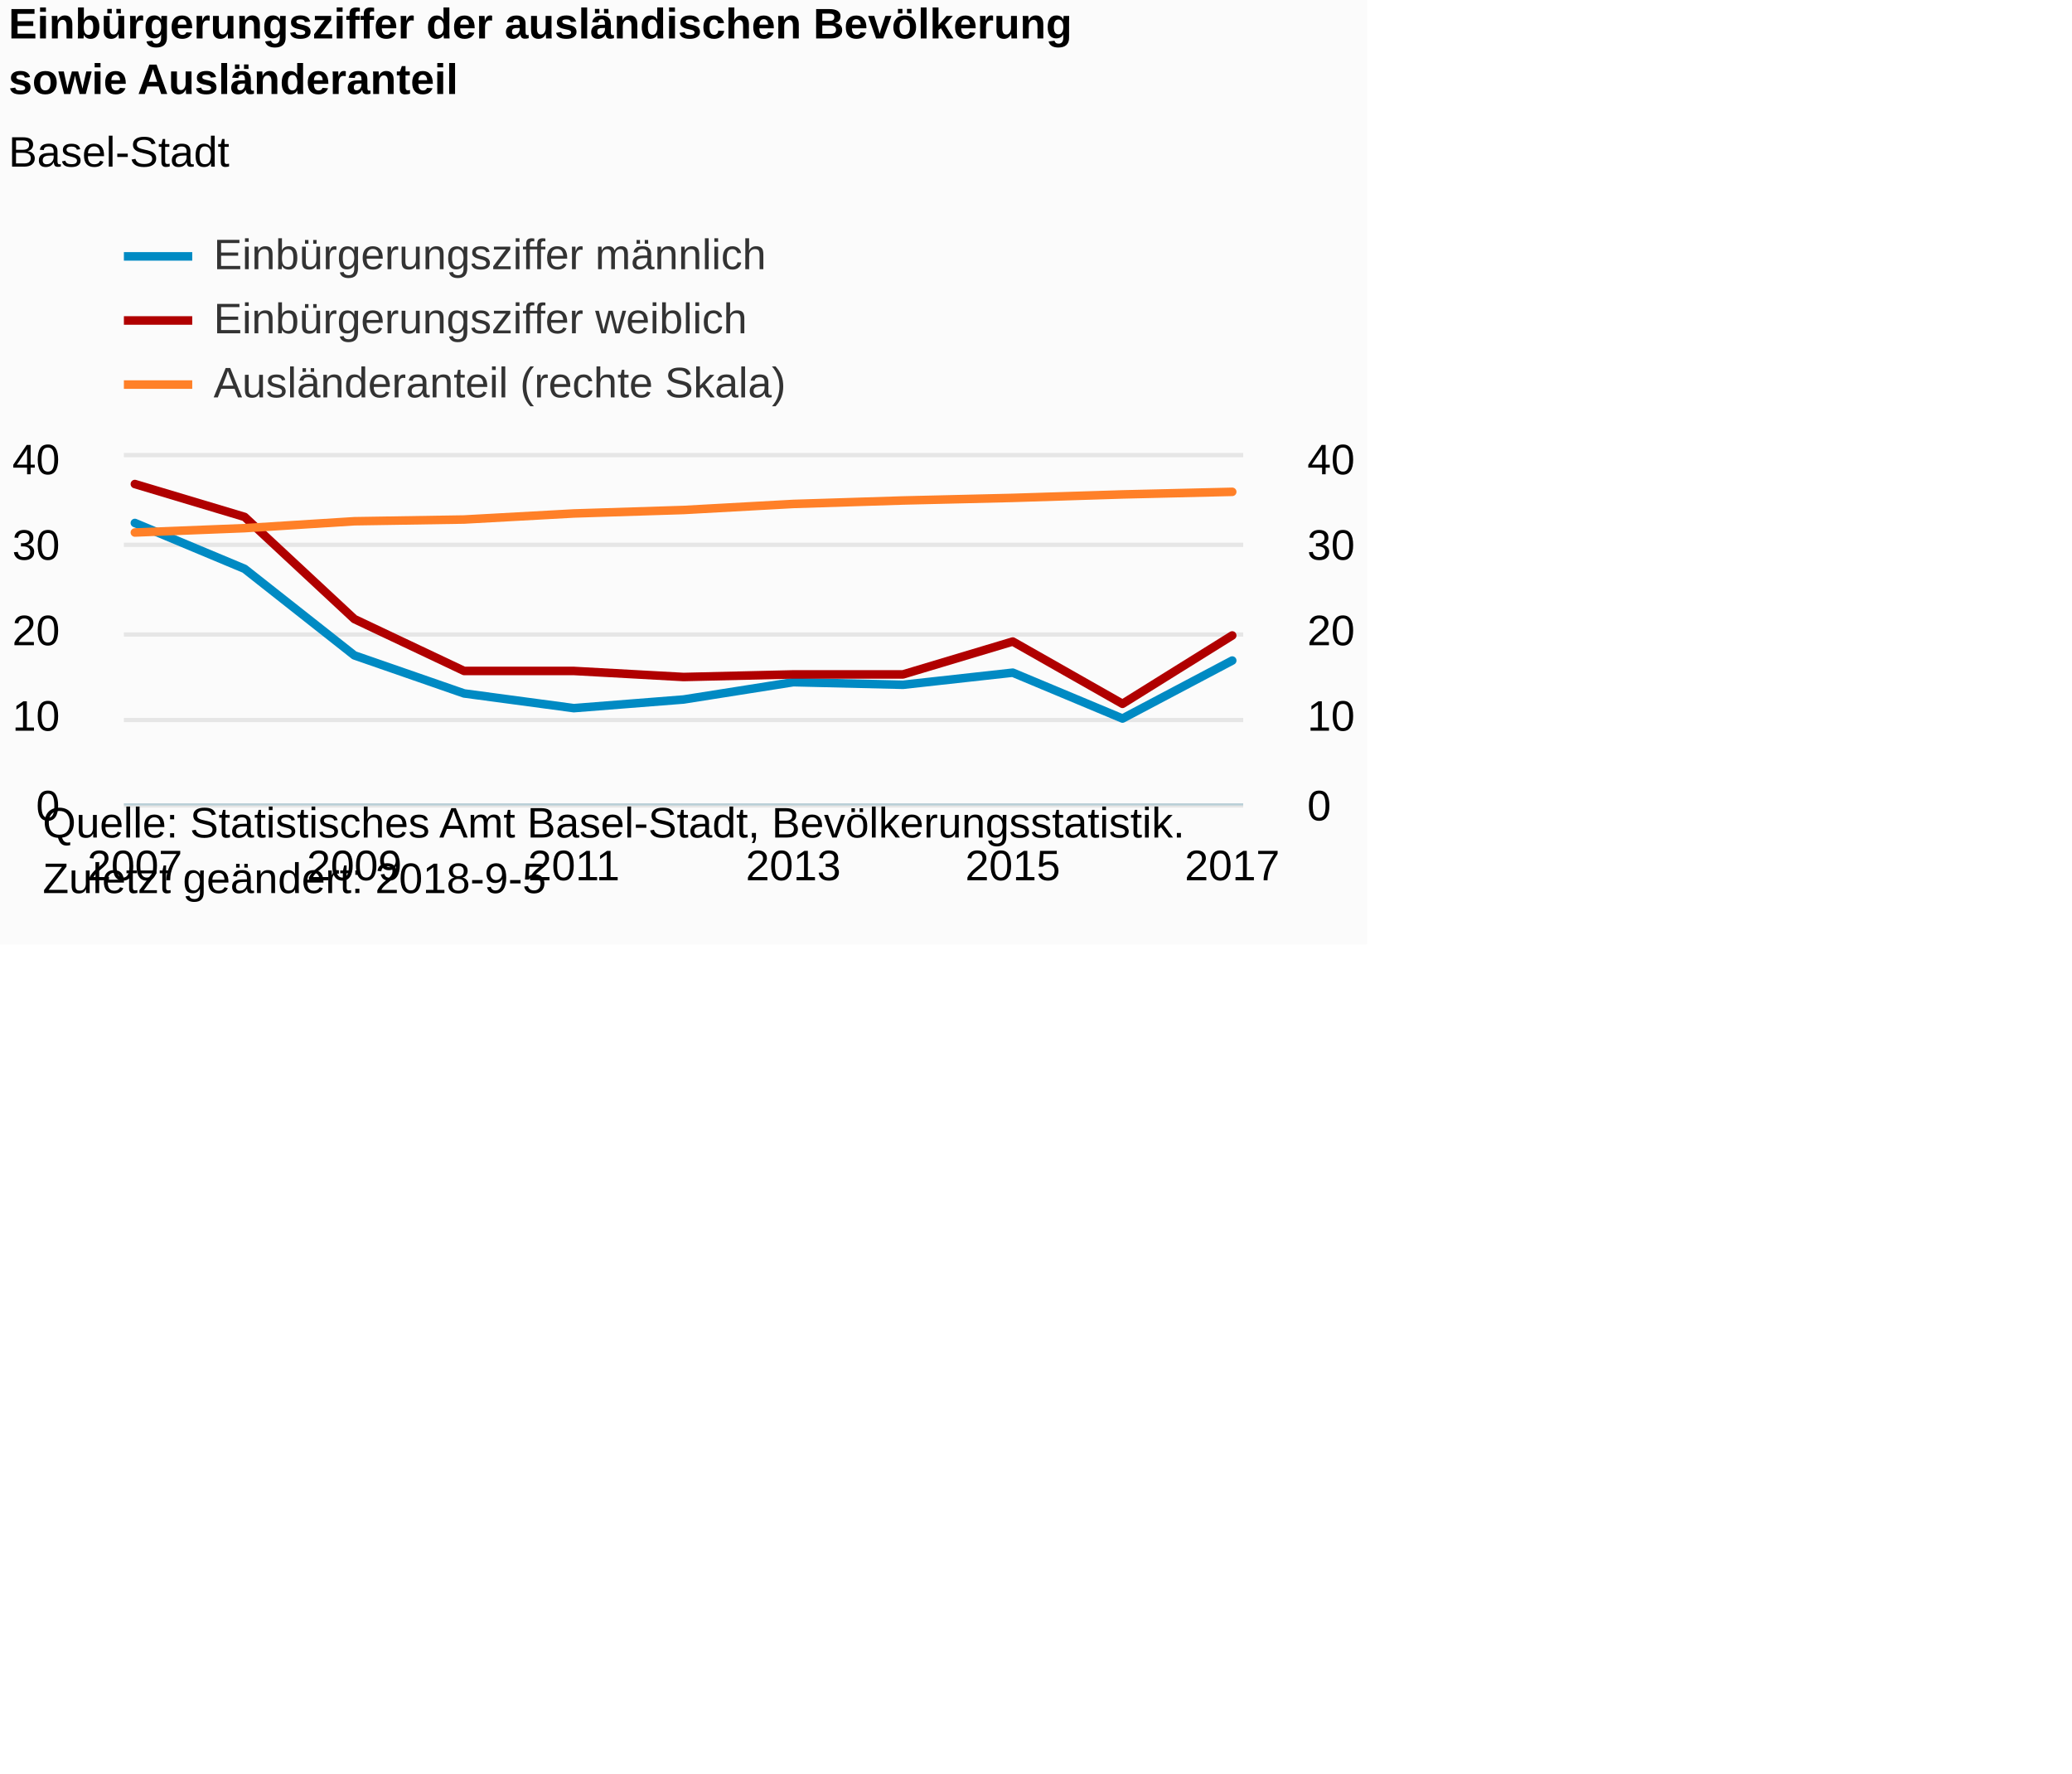
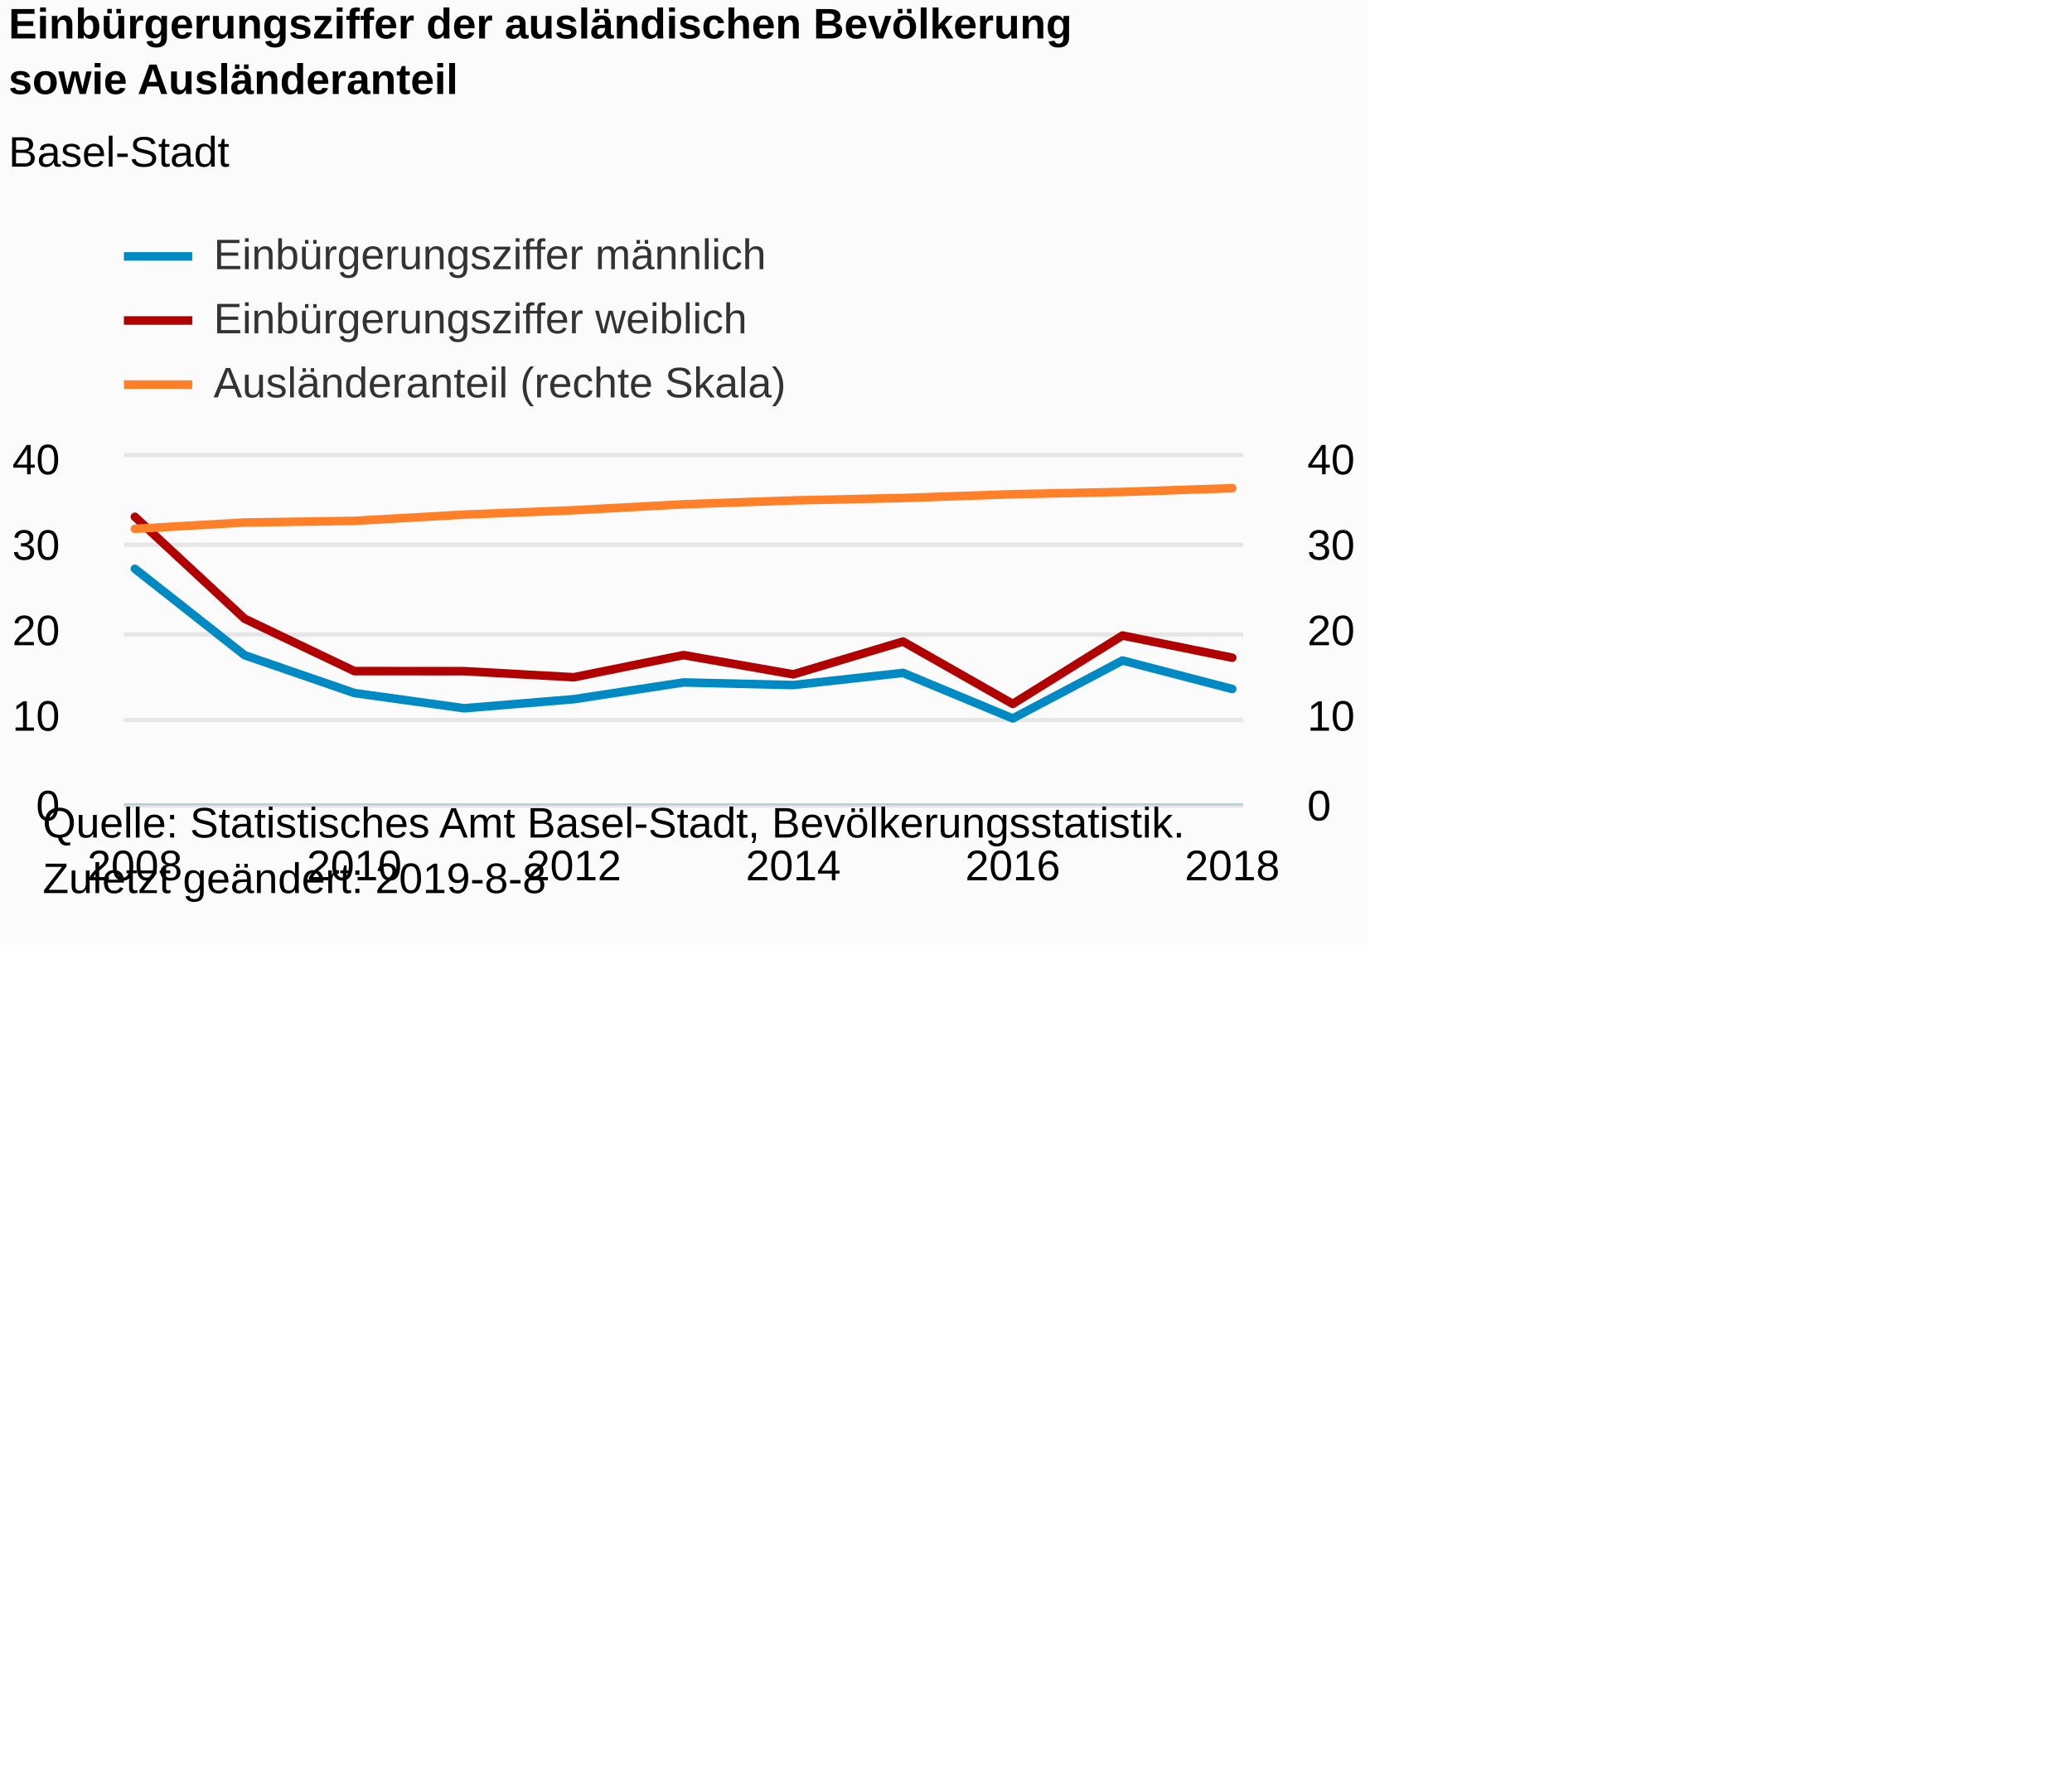
<svg xmlns="http://www.w3.org/2000/svg" version="1.1" class="highcharts-root" style="font-family:Arial;font-size:12px;" viewBox="0 0 485 415">
  <defs>
-     <clipPath id="highcharts-p3j1oac-8">
+     <clipPath id="highcharts-dm0brwy-8">
      <rect x="0" y="0" width="262" height="81" fill="none" />
    </clipPath>
-     <clipPath id="highcharts-p3j1oac-9">
+     <clipPath id="highcharts-dm0brwy-9">
      <rect x="0" y="0" width="262" height="81" fill="none" />
    </clipPath>
-     <clipPath id="highcharts-p3j1oac-10">
+     <clipPath id="highcharts-dm0brwy-10">
      <rect x="0" y="0" width="262" height="81" fill="none" />
    </clipPath>
  </defs>
  <rect fill="#fbfbfb" class="highcharts-background" x="0" y="0" width="320" height="221" rx="0" ry="0" />
  <rect fill="none" class="highcharts-plot-background" x="29" y="107" width="262" height="81" />
  <g class="highcharts-pane-group" data-z-index="0" />
  <g class="highcharts-grid highcharts-xaxis-grid " data-z-index="1">
    <path fill="none" data-z-index="1" class="highcharts-grid-line" d="M 31.5 107 L 31.5 188" opacity="1" />
    <path fill="none" data-z-index="1" class="highcharts-grid-line" d="M 56.5 107 L 56.5 188" opacity="1" />
    <path fill="none" data-z-index="1" class="highcharts-grid-line" d="M 82.5 107 L 82.5 188" opacity="1" />
    <path fill="none" data-z-index="1" class="highcharts-grid-line" d="M 108.5 107 L 108.5 188" opacity="1" />
    <path fill="none" data-z-index="1" class="highcharts-grid-line" d="M 133.5 107 L 133.5 188" opacity="1" />
    <path fill="none" data-z-index="1" class="highcharts-grid-line" d="M 159.5 107 L 159.5 188" opacity="1" />
    <path fill="none" data-z-index="1" class="highcharts-grid-line" d="M 185.5 107 L 185.5 188" opacity="1" />
    <path fill="none" data-z-index="1" class="highcharts-grid-line" d="M 210.5 107 L 210.5 188" opacity="1" />
    <path fill="none" data-z-index="1" class="highcharts-grid-line" d="M 236.5 107 L 236.5 188" opacity="1" />
    <path fill="none" data-z-index="1" class="highcharts-grid-line" d="M 262.5 107 L 262.5 188" opacity="1" />
    <path fill="none" data-z-index="1" class="highcharts-grid-line" d="M 287.5 107 L 287.5 188" opacity="1" />
  </g>
  <g class="highcharts-grid highcharts-yaxis-grid " data-z-index="1">
    <path fill="none" stroke="#e6e6e6" stroke-width="1" data-z-index="1" class="highcharts-grid-line" d="M 29 188.5 L 291 188.5" opacity="1" />
    <path fill="none" stroke="#e6e6e6" stroke-width="1" data-z-index="1" class="highcharts-grid-line" d="M 29 168.5 L 291 168.5" opacity="1" />
    <path fill="none" stroke="#e6e6e6" stroke-width="1" data-z-index="1" class="highcharts-grid-line" d="M 29 148.5 L 291 148.5" opacity="1" />
    <path fill="none" stroke="#e6e6e6" stroke-width="1" data-z-index="1" class="highcharts-grid-line" d="M 29 127.5 L 291 127.5" opacity="1" />
    <path fill="none" stroke="#e6e6e6" stroke-width="1" data-z-index="1" class="highcharts-grid-line" d="M 29 106.5 L 291 106.5" opacity="1" />
  </g>
  <g class="highcharts-grid highcharts-yaxis-grid " data-z-index="1">
    <path fill="none" data-z-index="1" class="highcharts-grid-line" d="M 29 188.5 L 291 188.5" opacity="1" />
    <path fill="none" data-z-index="1" class="highcharts-grid-line" d="M 29 168.5 L 291 168.5" opacity="1" />
    <path fill="none" data-z-index="1" class="highcharts-grid-line" d="M 29 148.5 L 291 148.5" opacity="1" />
    <path fill="none" data-z-index="1" class="highcharts-grid-line" d="M 29 127.5 L 291 127.5" opacity="1" />
    <path fill="none" data-z-index="1" class="highcharts-grid-line" d="M 29 107.5 L 291 107.5" opacity="1" />
  </g>
  <rect fill="none" class="highcharts-plot-border" data-z-index="1" x="29" y="107" width="262" height="81" />
  <g class="highcharts-axis highcharts-xaxis " data-z-index="2">
    <path fill="none" class="highcharts-axis-line" stroke="#B9CFD7" stroke-width="0.5" data-z-index="7" d="M 29 188.25 L 291 188.25" />
  </g>
  <g class="highcharts-axis highcharts-yaxis " data-z-index="2">
    <path fill="none" class="highcharts-axis-line" data-z-index="7" d="M 29 107 L 29 188" />
  </g>
  <g class="highcharts-axis highcharts-yaxis " data-z-index="2">
    <path fill="none" class="highcharts-axis-line" data-z-index="7" d="M 291 107 L 291 188" />
  </g>
  <g class="highcharts-series-group" data-z-index="3">
-     <g data-z-index="0.1" class="highcharts-series highcharts-series-0 highcharts-line-series " transform="translate(29,107) scale(1 1)" clip-path="url(#highcharts-p3j1oac-9)">
-       <path fill="none" d="M 2.569 15.39 L 28.255 26.123 L 53.941 46.372 L 79.627 55.282 L 105.314 58.725 L 131 56.7 L 156.686 52.65 L 182.373 53.258 L 208.059 50.422 L 233.745 61.155 L 259.431 47.587" class="highcharts-graph" data-z-index="1" stroke="#008AC3" stroke-width="2" stroke-linejoin="round" stroke-linecap="round" />
+     <g data-z-index="0.1" class="highcharts-series highcharts-series-0 highcharts-line-series " transform="translate(29,107) scale(1 1)" clip-path="url(#highcharts-dm0brwy-9)">
+       <path fill="none" d="M 2.569 26.11 L 28.255 46.331 L 53.941 55.186 L 79.627 58.751 L 105.314 56.63 L 131 52.707 L 156.686 53.32 L 182.373 50.472 L 208.059 61.131 L 233.745 47.572 L 259.431 54.246" class="highcharts-graph" data-z-index="1" stroke="#008AC3" stroke-width="2" stroke-linejoin="round" stroke-linecap="round" />
    </g>
    <g data-z-index="0.1" class="highcharts-markers highcharts-series-0 highcharts-line-series " transform="translate(29,107) scale(1 1)" clip-path="none" />
-     <g data-z-index="0.1" class="highcharts-series highcharts-series-1 highcharts-line-series " transform="translate(29,107) scale(1 1)" clip-path="url(#highcharts-p3j1oac-9)">
-       <path fill="none" d="M 2.569 6.278 L 28.255 13.972 L 53.941 37.867 L 79.627 50.017 L 105.314 50.017 L 131 51.435 L 156.686 50.828 L 182.373 50.828 L 208.059 43.133 L 233.745 57.713 L 259.431 41.715" class="highcharts-graph" data-z-index="1" stroke="#B00000" stroke-width="2" stroke-linejoin="round" stroke-linecap="round" />
+     <g data-z-index="0.1" class="highcharts-series highcharts-series-1 highcharts-line-series " transform="translate(29,107) scale(1 1)" clip-path="url(#highcharts-dm0brwy-9)">
+       <path fill="none" d="M 2.569 13.943 L 28.255 37.797 L 53.941 50.054 L 79.627 50.071 L 105.314 51.491 L 131 46.309 L 156.686 50.814 L 182.373 43.133 L 208.059 57.733 L 233.745 41.726 L 259.431 46.921" class="highcharts-graph" data-z-index="1" stroke="#B00000" stroke-width="2" stroke-linejoin="round" stroke-linecap="round" />
    </g>
    <g data-z-index="0.1" class="highcharts-markers highcharts-series-1 highcharts-line-series " transform="translate(29,107) scale(1 1)" clip-path="none" />
-     <g data-z-index="0.1" class="highcharts-series highcharts-series-2 highcharts-line-series " transform="translate(29,107) scale(1 1)" clip-path="url(#highcharts-p3j1oac-10)">
-       <path fill="none" d="M 2.569 17.617 L 28.255 16.605 L 53.941 14.985 L 79.627 14.58 L 105.314 13.163 L 131 12.353 L 156.686 10.935 L 182.373 10.125 L 208.059 9.518 L 233.745 8.707 L 259.431 8.1" class="highcharts-graph" data-z-index="1" stroke="#ff8028" stroke-width="2" stroke-linejoin="round" stroke-linecap="round" />
+     <g data-z-index="0.1" class="highcharts-series highcharts-series-2 highcharts-line-series " transform="translate(29,107) scale(1 1)" clip-path="url(#highcharts-dm0brwy-10)">
+       <path fill="none" d="M 2.569 16.758 L 28.255 15.281 L 53.941 14.896 L 79.627 13.427 L 105.314 12.411 L 131 11.015 L 156.686 10.11 L 182.373 9.544 L 208.059 8.658 L 233.745 8.126 L 259.431 7.252" class="highcharts-graph" data-z-index="1" stroke="#ff8028" stroke-width="2" stroke-linejoin="round" stroke-linecap="round" />
    </g>
    <g data-z-index="0.1" class="highcharts-markers highcharts-series-2 highcharts-line-series " transform="translate(29,107) scale(1 1)" clip-path="none" />
  </g>
  <text x="2" text-anchor="start" class="highcharts-title" data-z-index="4" style="color:#000000;font-size:10px;font-weight:bold;fill:#000000;" y="9">
    <tspan>Einbürgerungsziffer der ausländischen Bevölkerung</tspan>
    <tspan dy="13" x="2">sowie Ausländeranteil</tspan>
  </text>
  <text x="2" text-anchor="start" class="highcharts-subtitle" data-z-index="4" style="color:#000000;font-size:10px;font-weight:normal;font-family:Arial;fill:#000000;" y="39">
    <tspan>Basel-Stadt</tspan>
  </text>
  <g class="highcharts-legend" data-z-index="7" transform="translate(29,55)">
    <rect fill="none" class="highcharts-legend-box" rx="0" ry="0" x="0" y="0" width="162" height="40" visibility="visible" />
    <g data-z-index="1">
      <g>
        <g class="highcharts-legend-item highcharts-line-series highcharts-color-undefined highcharts-series-0" data-z-index="1" transform="translate(0,-5)">
          <path fill="none" d="M 0 10 L 16 10" class="highcharts-graph" stroke="#008AC3" stroke-width="2" />
          <text x="21" style="color:#333333;font-size:10px;font-weight:normal;cursor:pointer;fill:#333333;" text-anchor="start" data-z-index="2" y="13">
            <tspan>Einbürgerungsziffer männlich</tspan>
          </text>
        </g>
        <g class="highcharts-legend-item highcharts-line-series highcharts-color-undefined highcharts-series-1" data-z-index="1" transform="translate(0,10)">
          <path fill="none" d="M 0 10 L 16 10" class="highcharts-graph" stroke="#B00000" stroke-width="2" />
          <text x="21" y="13" style="color:#333333;font-size:10px;font-weight:normal;cursor:pointer;fill:#333333;" text-anchor="start" data-z-index="2">
            <tspan>Einbürgerungsziffer weiblich</tspan>
          </text>
        </g>
        <g class="highcharts-legend-item highcharts-line-series highcharts-color-undefined highcharts-series-2" data-z-index="1" transform="translate(0,25)">
          <path fill="none" d="M 0 10 L 16 10" class="highcharts-graph" stroke="#ff8028" stroke-width="2" />
          <text x="21" y="13" style="color:#333333;font-size:10px;font-weight:normal;cursor:pointer;fill:#333333;" text-anchor="start" data-z-index="2">
            <tspan>Ausländeranteil (rechte Skala)</tspan>
          </text>
        </g>
      </g>
    </g>
  </g>
  <g class="highcharts-axis-labels highcharts-xaxis-labels " data-z-index="7">
-     <text x="31.569" style="color:#000000;cursor:default;font-size:10px;white-space:nowrap;fill:#000000;" text-anchor="middle" transform="translate(0,0)" y="206" opacity="1">2007</text>
-     <text x="0" style="color:#000000;cursor:default;font-size:10px;white-space:nowrap;fill:#000000;" text-anchor="middle" transform="translate(0,0)" y="-9999">2008</text>
-     <text x="82.941" style="color:#000000;cursor:default;font-size:10px;white-space:nowrap;fill:#000000;" text-anchor="middle" transform="translate(0,0)" y="206" opacity="1">2009</text>
-     <text x="0" style="color:#000000;cursor:default;font-size:10px;white-space:nowrap;fill:#000000;" text-anchor="middle" transform="translate(0,0)" y="-9999">2010</text>
-     <text x="134.314" style="color:#000000;cursor:default;font-size:10px;white-space:nowrap;fill:#000000;" text-anchor="middle" transform="translate(0,0)" y="206" opacity="1">2011</text>
-     <text x="0" style="color:#000000;cursor:default;font-size:10px;white-space:nowrap;fill:#000000;" text-anchor="middle" transform="translate(0,0)" y="-9999">2012</text>
-     <text x="185.686" style="color:#000000;cursor:default;font-size:10px;white-space:nowrap;fill:#000000;" text-anchor="middle" transform="translate(0,0)" y="206" opacity="1">2013</text>
-     <text x="0" style="color:#000000;cursor:default;font-size:10px;white-space:nowrap;fill:#000000;" text-anchor="middle" transform="translate(0,0)" y="-9999">2014</text>
-     <text x="237.059" style="color:#000000;cursor:default;font-size:10px;white-space:nowrap;fill:#000000;" text-anchor="middle" transform="translate(0,0)" y="206" opacity="1">2015</text>
-     <text x="0" style="color:#000000;cursor:default;font-size:10px;white-space:nowrap;fill:#000000;" text-anchor="middle" transform="translate(0,0)" y="-9999">2016</text>
-     <text x="288.431" style="color:#000000;cursor:default;font-size:10px;white-space:nowrap;fill:#000000;" text-anchor="middle" transform="translate(0,0)" y="206" opacity="1">2017</text>
+     <text x="31.569" style="color:#000000;cursor:default;font-size:10px;white-space:nowrap;fill:#000000;" text-anchor="middle" transform="translate(0,0)" y="206" opacity="1">2008</text>
+     <text x="0" style="color:#000000;cursor:default;font-size:10px;white-space:nowrap;fill:#000000;" text-anchor="middle" transform="translate(0,0)" y="-9999">2009</text>
+     <text x="82.941" style="color:#000000;cursor:default;font-size:10px;white-space:nowrap;fill:#000000;" text-anchor="middle" transform="translate(0,0)" y="206" opacity="1">2010</text>
+     <text x="0" style="color:#000000;cursor:default;font-size:10px;white-space:nowrap;fill:#000000;" text-anchor="middle" transform="translate(0,0)" y="-9999">2011</text>
+     <text x="134.314" style="color:#000000;cursor:default;font-size:10px;white-space:nowrap;fill:#000000;" text-anchor="middle" transform="translate(0,0)" y="206" opacity="1">2012</text>
+     <text x="0" style="color:#000000;cursor:default;font-size:10px;white-space:nowrap;fill:#000000;" text-anchor="middle" transform="translate(0,0)" y="-9999">2013</text>
+     <text x="185.686" style="color:#000000;cursor:default;font-size:10px;white-space:nowrap;fill:#000000;" text-anchor="middle" transform="translate(0,0)" y="206" opacity="1">2014</text>
+     <text x="0" style="color:#000000;cursor:default;font-size:10px;white-space:nowrap;fill:#000000;" text-anchor="middle" transform="translate(0,0)" y="-9999">2015</text>
+     <text x="237.059" style="color:#000000;cursor:default;font-size:10px;white-space:nowrap;fill:#000000;" text-anchor="middle" transform="translate(0,0)" y="206" opacity="1">2016</text>
+     <text x="0" style="color:#000000;cursor:default;font-size:10px;white-space:nowrap;fill:#000000;" text-anchor="middle" transform="translate(0,0)" y="-9999">2017</text>
+     <text x="288.431" style="color:#000000;cursor:default;font-size:10px;white-space:nowrap;fill:#000000;" text-anchor="middle" transform="translate(0,0)" y="206" opacity="1">2018</text>
  </g>
  <g class="highcharts-axis-labels highcharts-yaxis-labels " data-z-index="7">
    <text x="14" style="color:#000000;cursor:default;font-size:10px;fill:#000000;" text-anchor="end" transform="translate(0,0)" y="192" opacity="1">0</text>
    <text x="14" style="color:#000000;cursor:default;font-size:10px;fill:#000000;" text-anchor="end" transform="translate(0,0)" y="171" opacity="1">10</text>
    <text x="14" style="color:#000000;cursor:default;font-size:10px;fill:#000000;" text-anchor="end" transform="translate(0,0)" y="151" opacity="1">20</text>
    <text x="14" style="color:#000000;cursor:default;font-size:10px;fill:#000000;" text-anchor="end" transform="translate(0,0)" y="131" opacity="1">30</text>
    <text x="14" style="color:#000000;cursor:default;font-size:10px;fill:#000000;" text-anchor="end" transform="translate(0,0)" y="111" opacity="1">40</text>
  </g>
  <g class="highcharts-axis-labels highcharts-yaxis-labels " data-z-index="7">
    <text x="306" style="color:#000000;cursor:default;font-size:10px;fill:#000000;" text-anchor="start" transform="translate(0,0)" y="192" opacity="1">0</text>
    <text x="306" style="color:#000000;cursor:default;font-size:10px;fill:#000000;" text-anchor="start" transform="translate(0,0)" y="171" opacity="1">10</text>
    <text x="306" style="color:#000000;cursor:default;font-size:10px;fill:#000000;" text-anchor="start" transform="translate(0,0)" y="151" opacity="1">20</text>
    <text x="306" style="color:#000000;cursor:default;font-size:10px;fill:#000000;" text-anchor="start" transform="translate(0,0)" y="131" opacity="1">30</text>
    <text x="306" style="color:#000000;cursor:default;font-size:10px;fill:#000000;" text-anchor="start" transform="translate(0,0)" y="111" opacity="1">40</text>
  </g>
  <text x="10" class="highcharts-credits" text-anchor="start" data-z-index="8" style="cursor:default;color:#000000;font-size:10px;fill:#000000;" y="196">
    <tspan>Quelle: Statistisches Amt Basel-Stadt, Bevölkerungsstatistik.</tspan>
-     <tspan x="10" dy="13">Zuletzt geändert: 2018-9-5</tspan>
+     <tspan x="10" dy="13">Zuletzt geändert: 2019-8-8</tspan>
  </text>
</svg>
